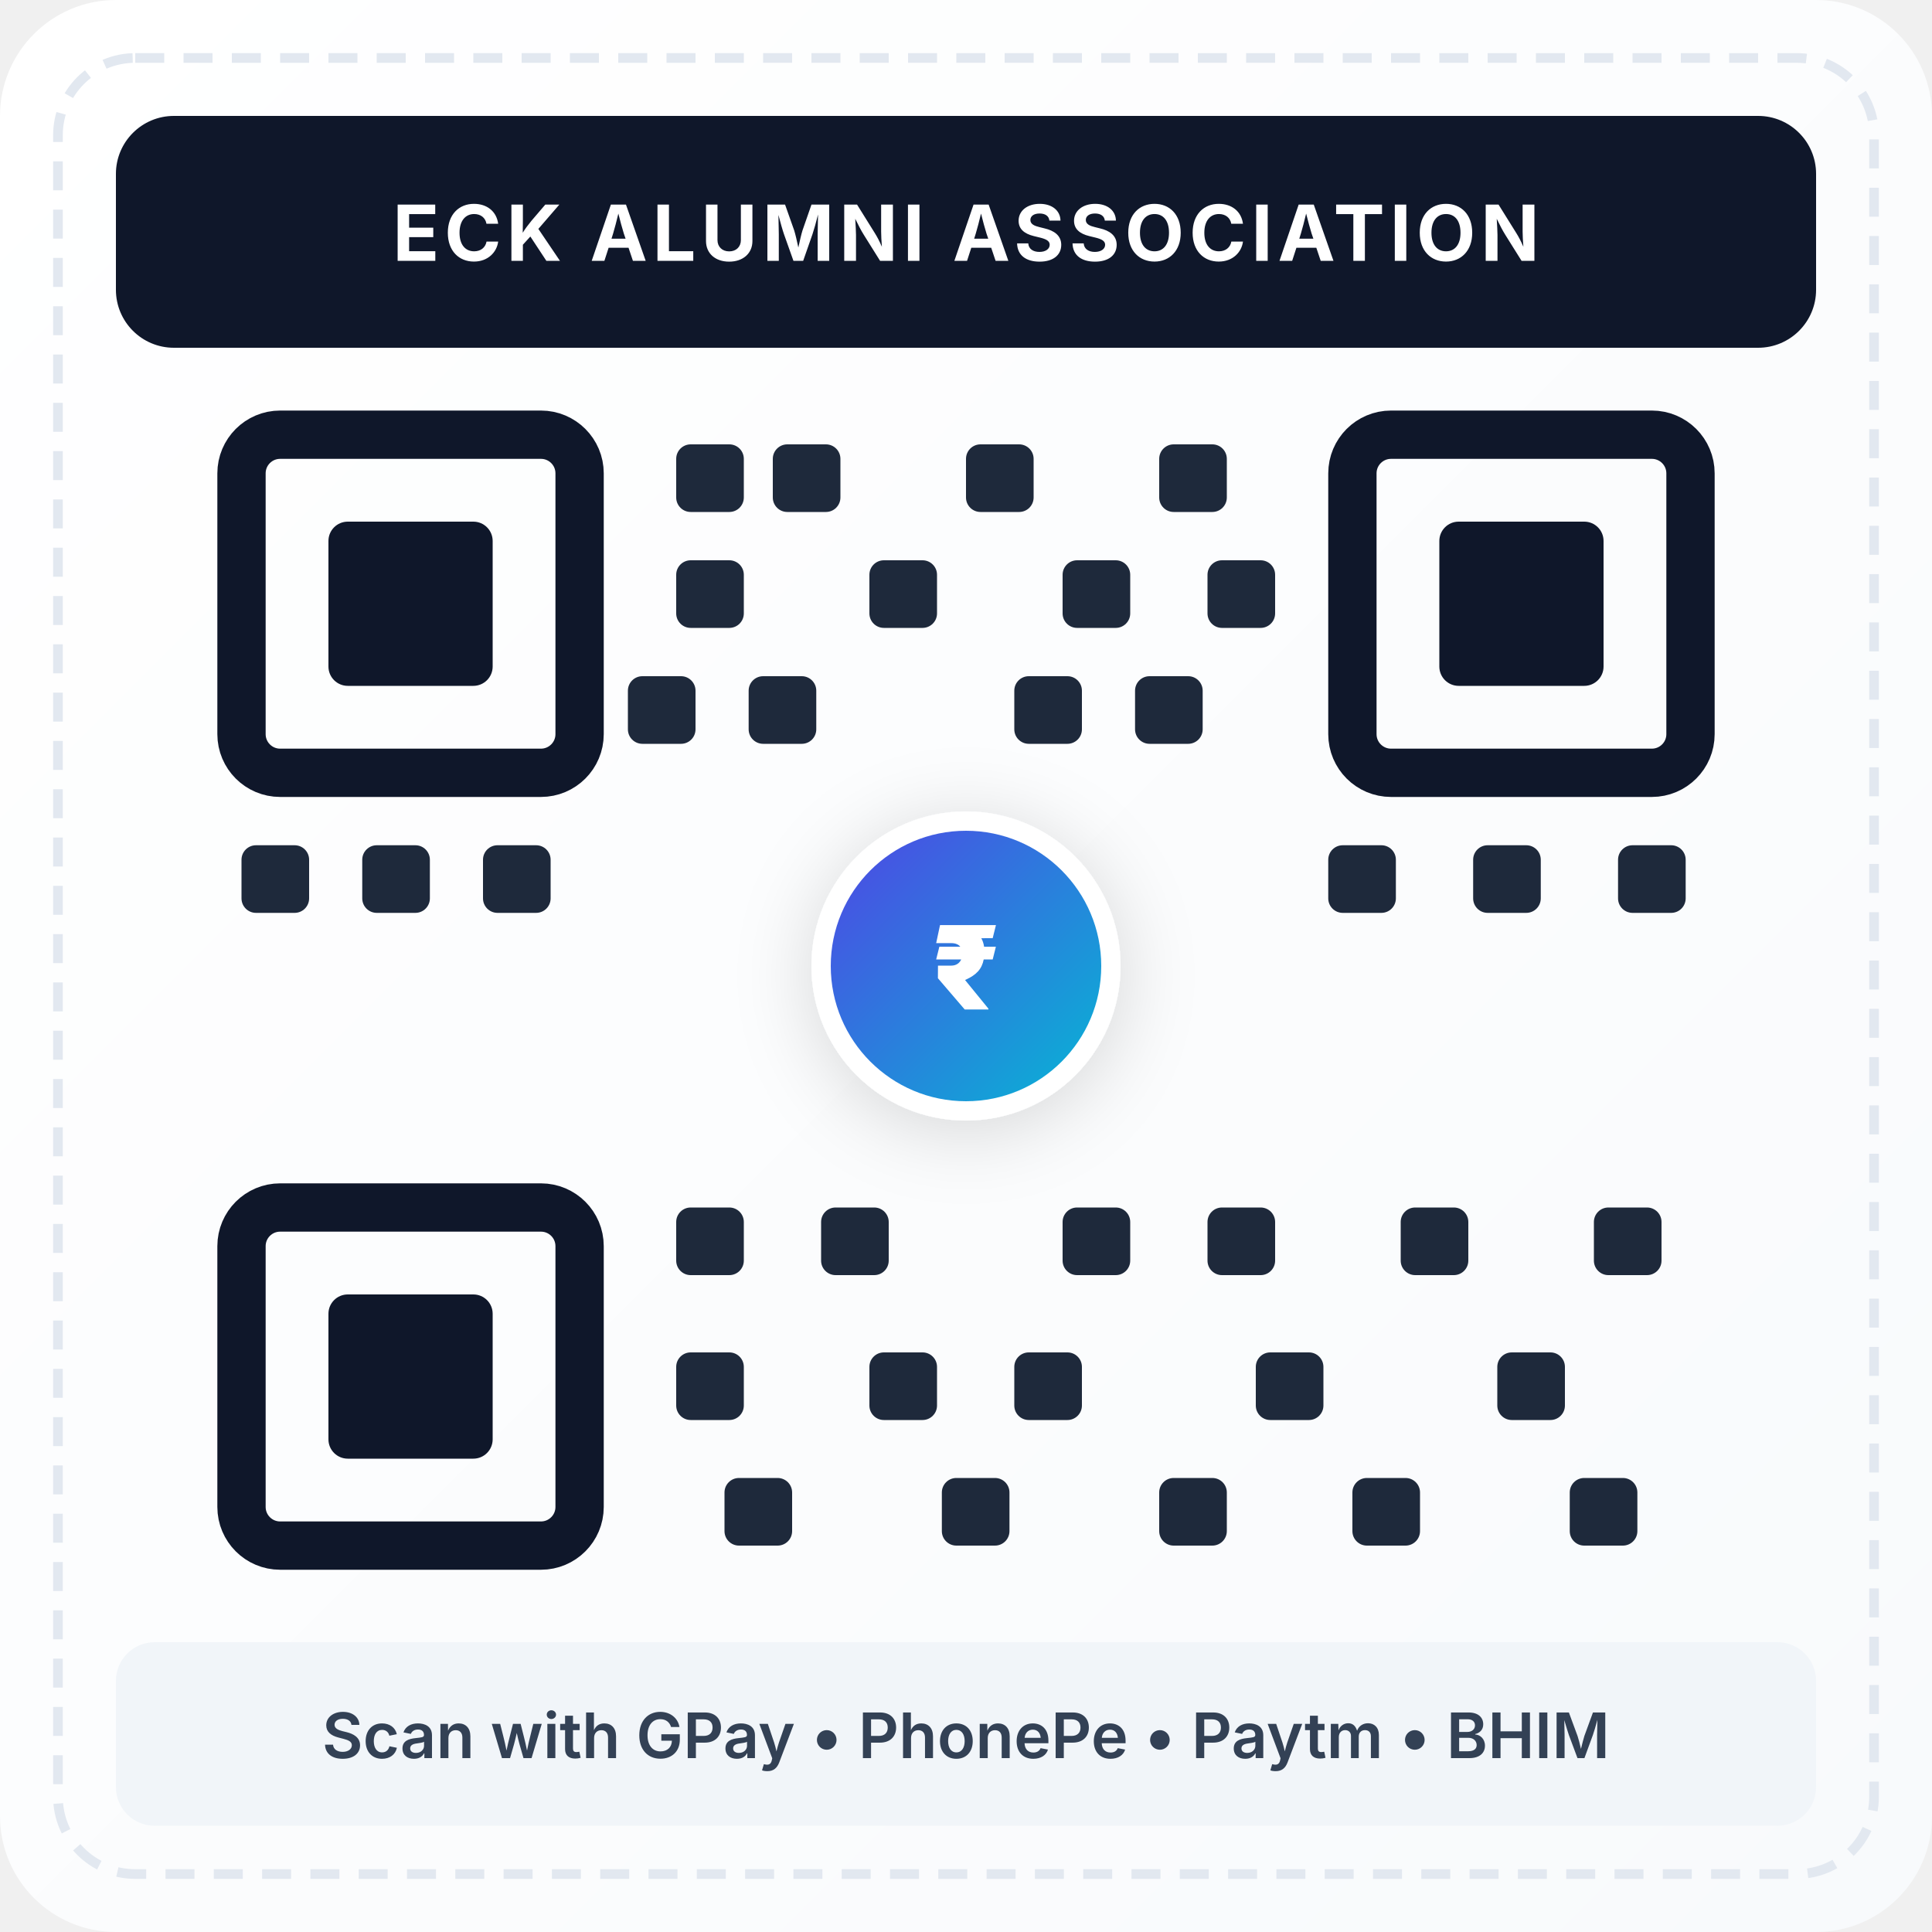
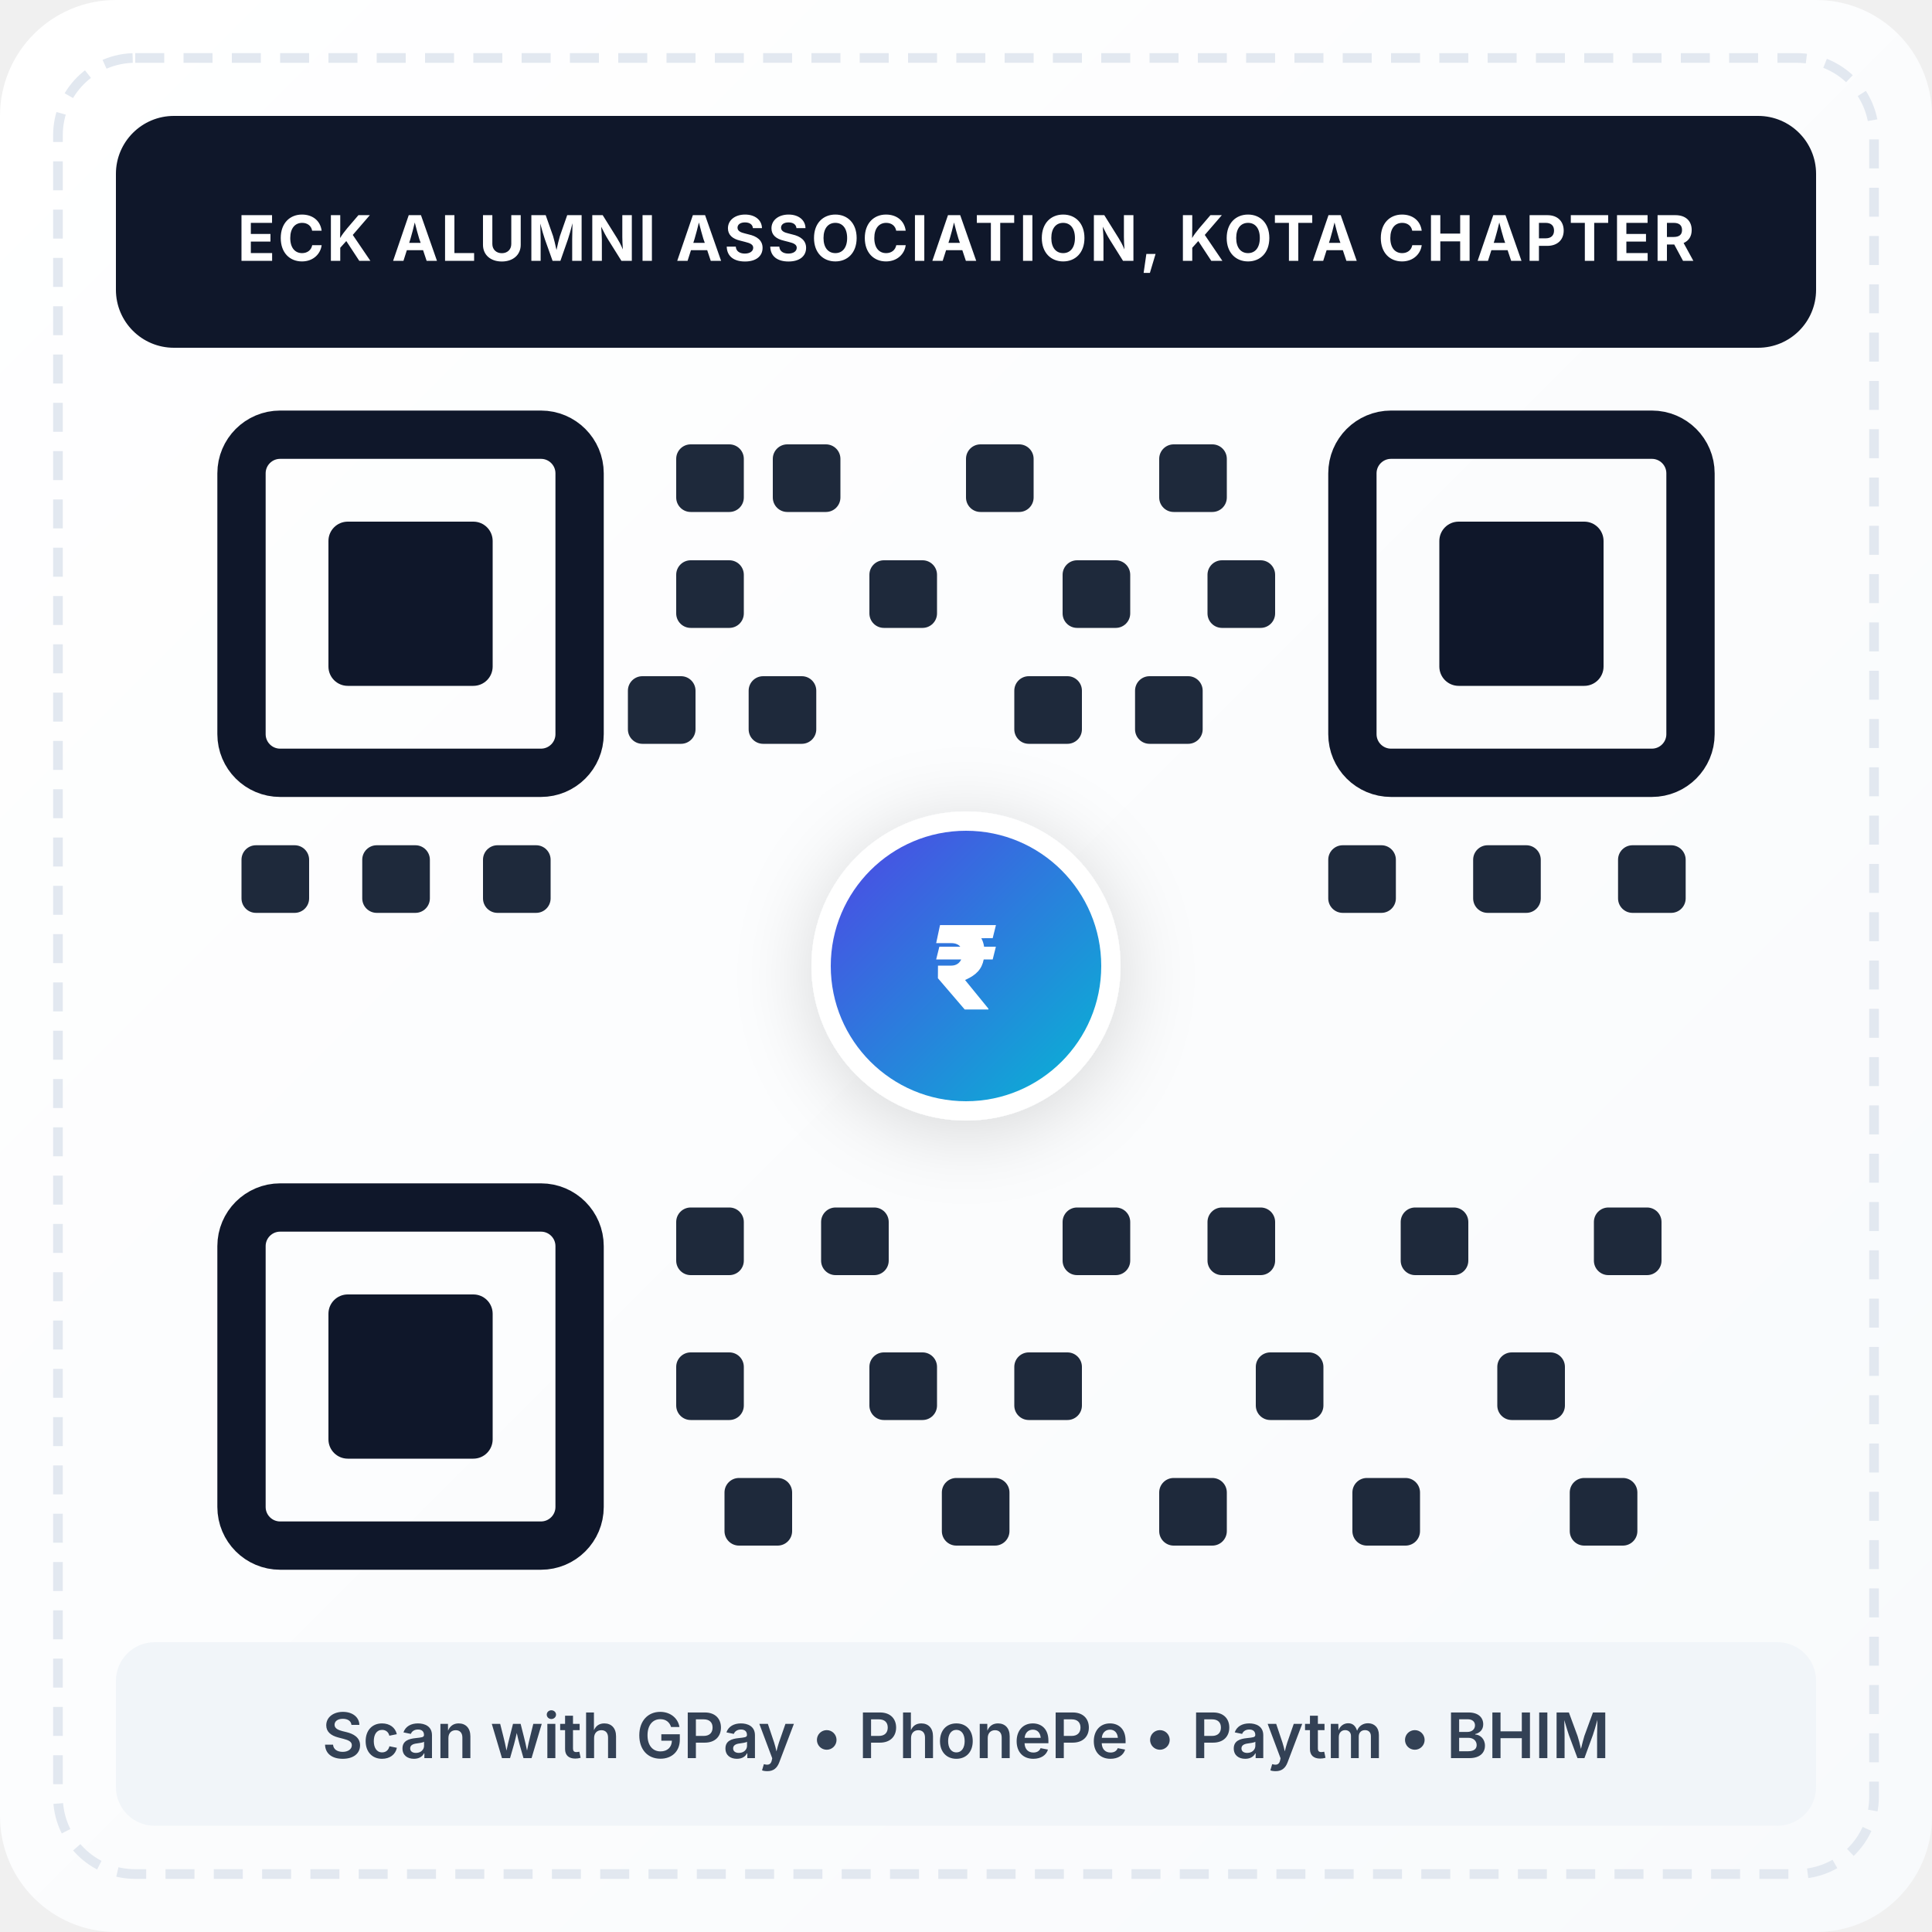
<svg xmlns="http://www.w3.org/2000/svg" viewBox="0 0 400 400" width="100%" height="100%">
  <defs>
    <linearGradient id="qrGrad" x1="0%" y1="0%" x2="100%" y2="100%">
      <stop offset="0%" stop-color="#4f46e5" />
      <stop offset="100%" stop-color="#06b6d4" />
    </linearGradient>
    <linearGradient id="bgGrad" x1="0%" y1="0%" x2="100%" y2="100%">
      <stop offset="0%" stop-color="#ffffff" />
      <stop offset="100%" stop-color="#f8fafc" />
    </linearGradient>
  </defs>
  <rect width="400" height="400" rx="24" fill="url(#bgGrad)" />
  <rect x="12" y="12" width="376" height="376" rx="16" fill="none" stroke="#e2e8f0" stroke-width="2" stroke-dasharray="6,4" />
  <rect x="24" y="24" width="352" height="48" rx="12" fill="#0f172a" />
-   <text x="200" y="54" fill="#ffffff" font-family="Inter, sans-serif" font-weight="700" font-size="16" text-anchor="middle" letter-spacing="1">ECK ALUMNI ASSOCIATION</text>
+   <text x="200" y="54" fill="#ffffff" font-family="Inter, sans-serif" font-weight="700" font-size="13" text-anchor="middle" letter-spacing="0.5">ECK ALUMNI ASSOCIATION, KOTA CHAPTER</text>
  <rect x="50" y="90" width="70" height="70" rx="8" fill="none" stroke="#0f172a" stroke-width="10" />
  <rect x="68" y="108" width="34" height="34" rx="4" fill="#0f172a" />
  <rect x="280" y="90" width="70" height="70" rx="8" fill="none" stroke="#0f172a" stroke-width="10" />
  <rect x="298" y="108" width="34" height="34" rx="4" fill="#0f172a" />
  <rect x="50" y="250" width="70" height="70" rx="8" fill="none" stroke="#0f172a" stroke-width="10" />
  <rect x="68" y="268" width="34" height="34" rx="4" fill="#0f172a" />
  <g fill="#1e293b">
    <rect x="140" y="92" width="14" height="14" rx="3" />
    <rect x="160" y="92" width="14" height="14" rx="3" />
    <rect x="200" y="92" width="14" height="14" rx="3" />
    <rect x="240" y="92" width="14" height="14" rx="3" />
    <rect x="140" y="116" width="14" height="14" rx="3" />
    <rect x="180" y="116" width="14" height="14" rx="3" />
    <rect x="220" y="116" width="14" height="14" rx="3" />
    <rect x="250" y="116" width="14" height="14" rx="3" />
    <rect x="130" y="140" width="14" height="14" rx="3" />
    <rect x="155" y="140" width="14" height="14" rx="3" />
    <rect x="210" y="140" width="14" height="14" rx="3" />
    <rect x="235" y="140" width="14" height="14" rx="3" />
    <rect x="50" y="175" width="14" height="14" rx="3" />
    <rect x="75" y="175" width="14" height="14" rx="3" />
    <rect x="100" y="175" width="14" height="14" rx="3" />
    <rect x="275" y="175" width="14" height="14" rx="3" />
    <rect x="305" y="175" width="14" height="14" rx="3" />
    <rect x="335" y="175" width="14" height="14" rx="3" />
    <rect x="140" y="250" width="14" height="14" rx="3" />
    <rect x="170" y="250" width="14" height="14" rx="3" />
    <rect x="220" y="250" width="14" height="14" rx="3" />
    <rect x="250" y="250" width="14" height="14" rx="3" />
    <rect x="290" y="250" width="14" height="14" rx="3" />
    <rect x="330" y="250" width="14" height="14" rx="3" />
    <rect x="140" y="280" width="14" height="14" rx="3" />
    <rect x="180" y="280" width="14" height="14" rx="3" />
    <rect x="210" y="280" width="14" height="14" rx="3" />
    <rect x="260" y="280" width="14" height="14" rx="3" />
    <rect x="310" y="280" width="14" height="14" rx="3" />
    <rect x="150" y="306" width="14" height="14" rx="3" />
    <rect x="195" y="306" width="14" height="14" rx="3" />
    <rect x="240" y="306" width="14" height="14" rx="3" />
    <rect x="280" y="306" width="14" height="14" rx="3" />
    <rect x="325" y="306" width="14" height="14" rx="3" />
  </g>
  <circle cx="200" cy="200" r="32" fill="#ffffff" filter="drop-shadow(0 2px 8px rgba(0,0,0,0.15))" />
  <circle cx="200" cy="200" r="28" fill="url(#qrGrad)" />
  <text x="200" y="209" fill="#ffffff" font-family="Inter, sans-serif" font-weight="900" font-size="24" text-anchor="middle">₹</text>
  <rect x="24" y="340" width="352" height="38" rx="8" fill="#f1f5f9" />
  <text x="200" y="364" fill="#334155" font-family="Inter, sans-serif" font-weight="600" font-size="13" text-anchor="middle">
    Scan with GPay • PhonePe • Paytm • BHIM
  </text>
</svg>
